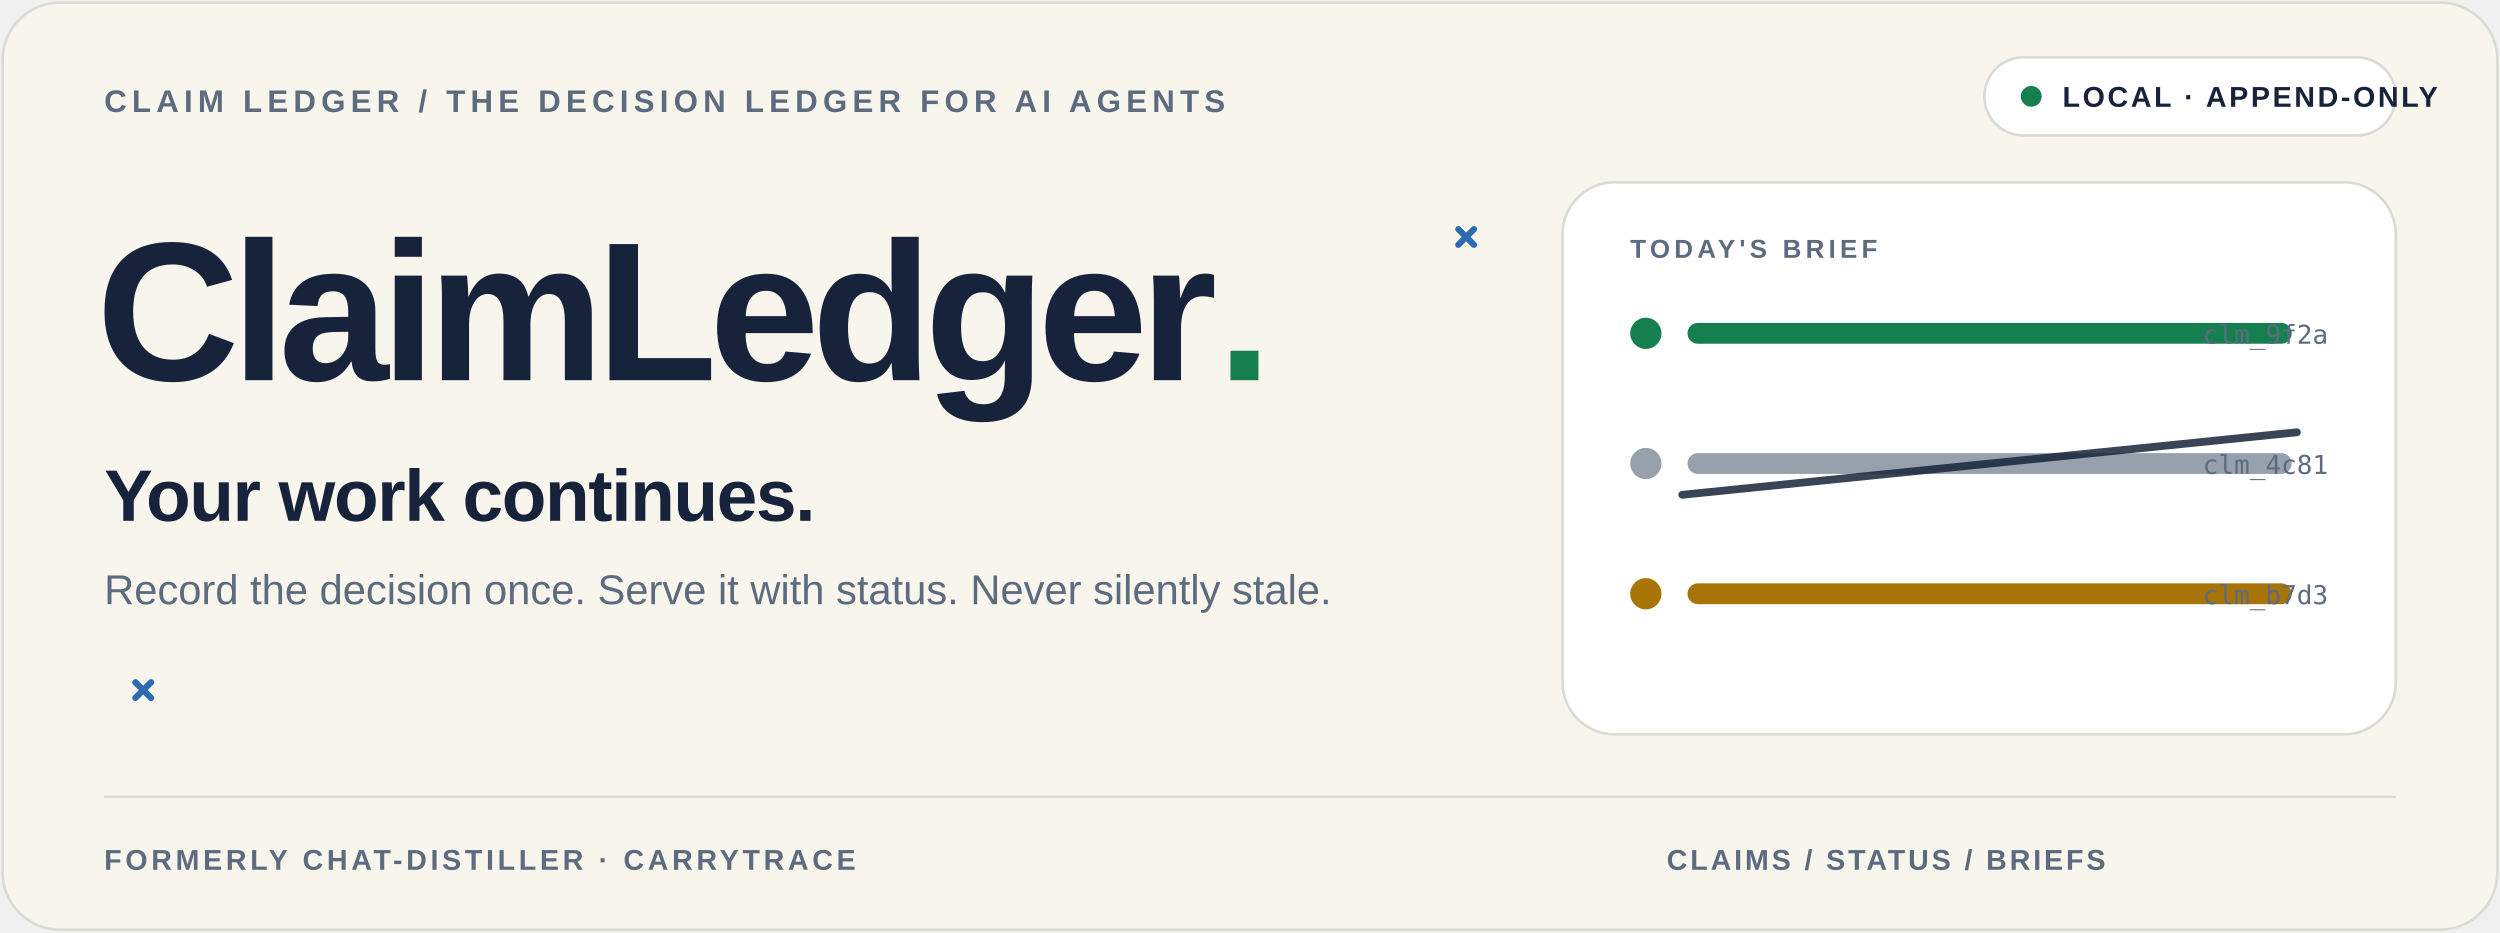
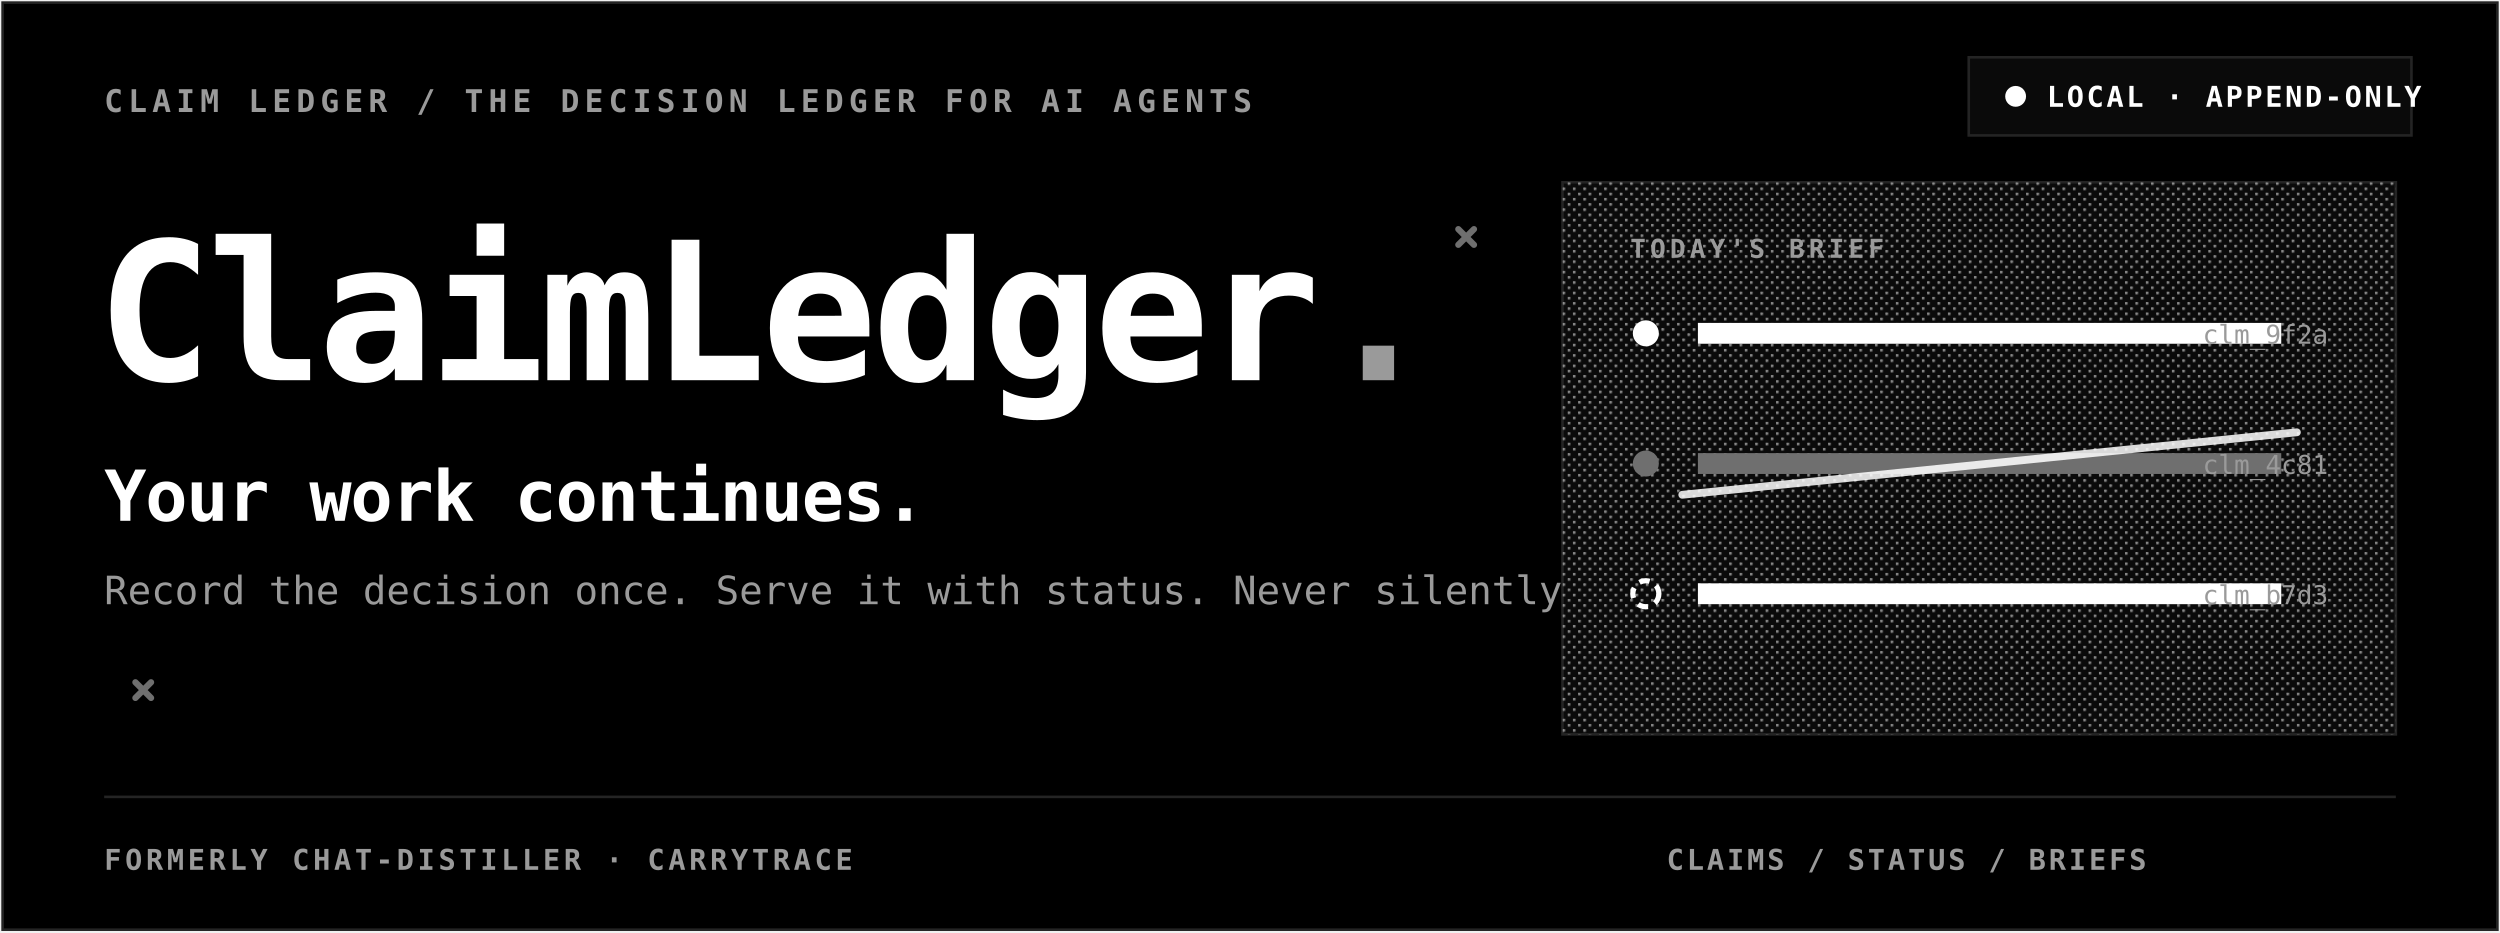
<svg xmlns="http://www.w3.org/2000/svg" viewBox="0 0 960 358" role="img" aria-labelledby="title desc">
-   <style>@keyframes draw{0%{stroke-dashoffset:260}100%{stroke-dashoffset:0}}.bar{stroke-dasharray:260;animation:draw 1.1s ease-out both}.b1{animation-delay:.1s}.b2{animation-delay:.4s}.b3{animation-delay:.7s}@media(prefers-reduced-motion:reduce){.bar{animation:none}}</style>
-   <rect x="1" y="1" width="958" height="356" rx="22" fill="#f7f5ec" stroke="#d8dcd2" />
-   <g font-family="Arial, Helvetica, sans-serif">
-     <text x="40" y="43" font-size="12" font-weight="700" letter-spacing="2" fill="#5d6b80">CLAIM LEDGER / THE DECISION LEDGER FOR AI AGENTS</text>
-     <rect x="762" y="22" width="158" height="30" rx="15" fill="#ffffff" stroke="#d8dcd2" />
-     <circle cx="780" cy="37" r="4" fill="#157f4f" />
-     <text x="792" y="41" font-size="11" font-weight="700" letter-spacing="1" fill="#16233a">LOCAL · APPEND-ONLY</text>
-     <text x="37" y="146" font-size="76" font-weight="800" letter-spacing="-3" fill="#16233a">ClaimLedger<tspan fill="#157f4f">.</tspan>
+   <style>@keyframes draw{0%{stroke-dashoffset:260}100%{stroke-dashoffset:0}}.bar{stroke-dasharray:260;animation:draw 1.1s steps(12) both}.b1{animation-delay:.1s}.b2{animation-delay:.4s}.b3{animation-delay:.7s}@media(prefers-reduced-motion:reduce){.bar{animation:none}}</style>
+   <defs>
+     <pattern id="dith" width="4" height="4" patternUnits="userSpaceOnUse">
+       <rect width="4" height="4" fill="none" />
+       <rect width="1" height="1" fill="#ffffff" />
+       <rect x="2" y="2" width="1" height="1" fill="#ffffff" />
+     </pattern>
+   </defs>
+   <rect x="1" y="1" width="958" height="356" fill="#000000" stroke="#242424" />
+   <g font-family="'SFMono-Regular',Consolas,monospace">
+     <text x="40" y="43" font-size="12" font-weight="700" letter-spacing="2" fill="#9a9a9a">CLAIM LEDGER / THE DECISION LEDGER FOR AI AGENTS</text>
+     <rect x="756" y="22" width="170" height="30" fill="#0a0a0a" stroke="#242424" />
+     <circle cx="774" cy="37" r="4" fill="#ffffff" />
+     <text x="786" y="41" font-size="11" font-weight="700" letter-spacing="1" fill="#ffffff">LOCAL · APPEND-ONLY</text>
+     <text x="37" y="146" font-size="74" font-weight="700" letter-spacing="-2" fill="#ffffff">ClaimLedger<tspan fill="#9a9a9a">.</tspan>
    </text>
-     <text x="40" y="200" font-size="28" font-weight="700" letter-spacing="-.5" fill="#16233a">Your work continues.</text>
-     <text x="40" y="232" font-size="16" fill="#5d6b80">Record the decision once. Serve it with status. Never silently stale.</text>
-     <rect x="600" y="70" width="320" height="212" rx="20" fill="#ffffff" stroke="#d8dcd2" />
-     <text x="626" y="99" font-size="10" font-weight="700" letter-spacing="1.6" fill="#5d6b80">TODAY'S BRIEF</text>
-     <circle cx="632" cy="128" r="6" fill="#157f4f" />
-     <line class="bar b1" x1="652" y1="128" x2="876" y2="128" stroke="#157f4f" stroke-width="8" stroke-linecap="round" />
-     <text x="894" y="132" font-size="10" fill="#5d6b80" font-family="'SFMono-Regular',Consolas,monospace" text-anchor="end">clm_9f2a</text>
-     <circle cx="632" cy="178" r="6" fill="#97a1ac" />
-     <line class="bar b2" x1="652" y1="178" x2="876" y2="178" stroke="#97a1ac" stroke-width="8" stroke-linecap="round" />
-     <line x1="646" y1="190" x2="882" y2="166" stroke="#16233a" stroke-width="3" stroke-linecap="round" opacity=".85" />
-     <text x="894" y="182" font-size="10" fill="#5d6b80" font-family="'SFMono-Regular',Consolas,monospace" text-anchor="end">clm_4c81</text>
-     <circle cx="632" cy="228" r="6" fill="#a87408" />
-     <line class="bar b3" x1="652" y1="228" x2="876" y2="228" stroke="#a87408" stroke-width="8" stroke-linecap="round" stroke-dasharray="22 12" />
-     <text x="894" y="232" font-size="10" fill="#5d6b80" font-family="'SFMono-Regular',Consolas,monospace" text-anchor="end">clm_b7d3</text>
-     <line x1="40" y1="306" x2="920" y2="306" stroke="#d8dcd2" />
-     <text x="40" y="334" font-size="11" font-weight="700" letter-spacing="1.4" fill="#5d6b80">FORMERLY CHAT-DISTILLER · CARRYTRACE</text>
-     <text x="640" y="334" font-size="11" font-weight="700" letter-spacing="1.1" fill="#5d6b80">CLAIMS / STATUS / BRIEFS</text>
-     <path d="M560 88l6 6M566 88l-6 6M52 262l6 6M58 262l-6 6" stroke="#2b6cb0" stroke-width="2.4" stroke-linecap="round" />
+     <text x="40" y="200" font-size="27" font-weight="700" letter-spacing="-.5" fill="#ffffff">Your work continues.</text>
+     <text x="40" y="232" font-size="15" fill="#9a9a9a">Record the decision once. Serve it with status. Never silently stale.</text>
+     <rect x="600" y="70" width="320" height="212" fill="#0a0a0a" stroke="#242424" />
+     <rect x="600" y="70" width="320" height="212" fill="url(#dith)" opacity=".5" />
+     <text x="626" y="99" font-size="10" font-weight="700" letter-spacing="1.6" fill="#9a9a9a" font-family="'SFMono-Regular',Consolas,monospace">TODAY'S BRIEF</text>
+     <circle cx="632" cy="128" r="5" fill="#ffffff" />
+     <line class="bar b1" x1="652" y1="128" x2="876" y2="128" stroke="#ffffff" stroke-width="8" stroke-linecap="butt" />
+     <text x="894" y="132" font-size="10" fill="#9a9a9a" font-family="'SFMono-Regular',Consolas,monospace" text-anchor="end">clm_9f2a</text>
+     <circle cx="632" cy="178" r="5" fill="#6f6f6f" />
+     <line class="bar b2" x1="652" y1="178" x2="876" y2="178" stroke="#6f6f6f" stroke-width="8" stroke-linecap="butt" />
+     <line x1="646" y1="190" x2="882" y2="166" stroke="#ffffff" stroke-width="3" stroke-linecap="round" opacity=".85" />
+     <text x="894" y="182" font-size="10" fill="#9a9a9a" font-family="'SFMono-Regular',Consolas,monospace" text-anchor="end">clm_4c81</text>
+     <circle cx="632" cy="228" r="5" fill="none" stroke="#ffffff" stroke-width="2" stroke-dasharray="4 3" />
+     <line class="bar b3" x1="652" y1="228" x2="876" y2="228" stroke="#ffffff" stroke-width="8" stroke-linecap="butt" stroke-dasharray="22 12" />
+     <text x="894" y="232" font-size="10" fill="#9a9a9a" font-family="'SFMono-Regular',Consolas,monospace" text-anchor="end">clm_b7d3</text>
+     <line x1="40" y1="306" x2="920" y2="306" stroke="#242424" />
+     <text x="40" y="334" font-size="11" font-weight="700" letter-spacing="1.4" fill="#9a9a9a">FORMERLY CHAT-DISTILLER · CARRYTRACE</text>
+     <text x="640" y="334" font-size="11" font-weight="700" letter-spacing="1.1" fill="#9a9a9a">CLAIMS / STATUS / BRIEFS</text>
+     <path d="M560 88l6 6M566 88l-6 6M52 262l6 6M58 262l-6 6" stroke="#6f6f6f" stroke-width="2.4" stroke-linecap="round" />
  </g>
</svg>
